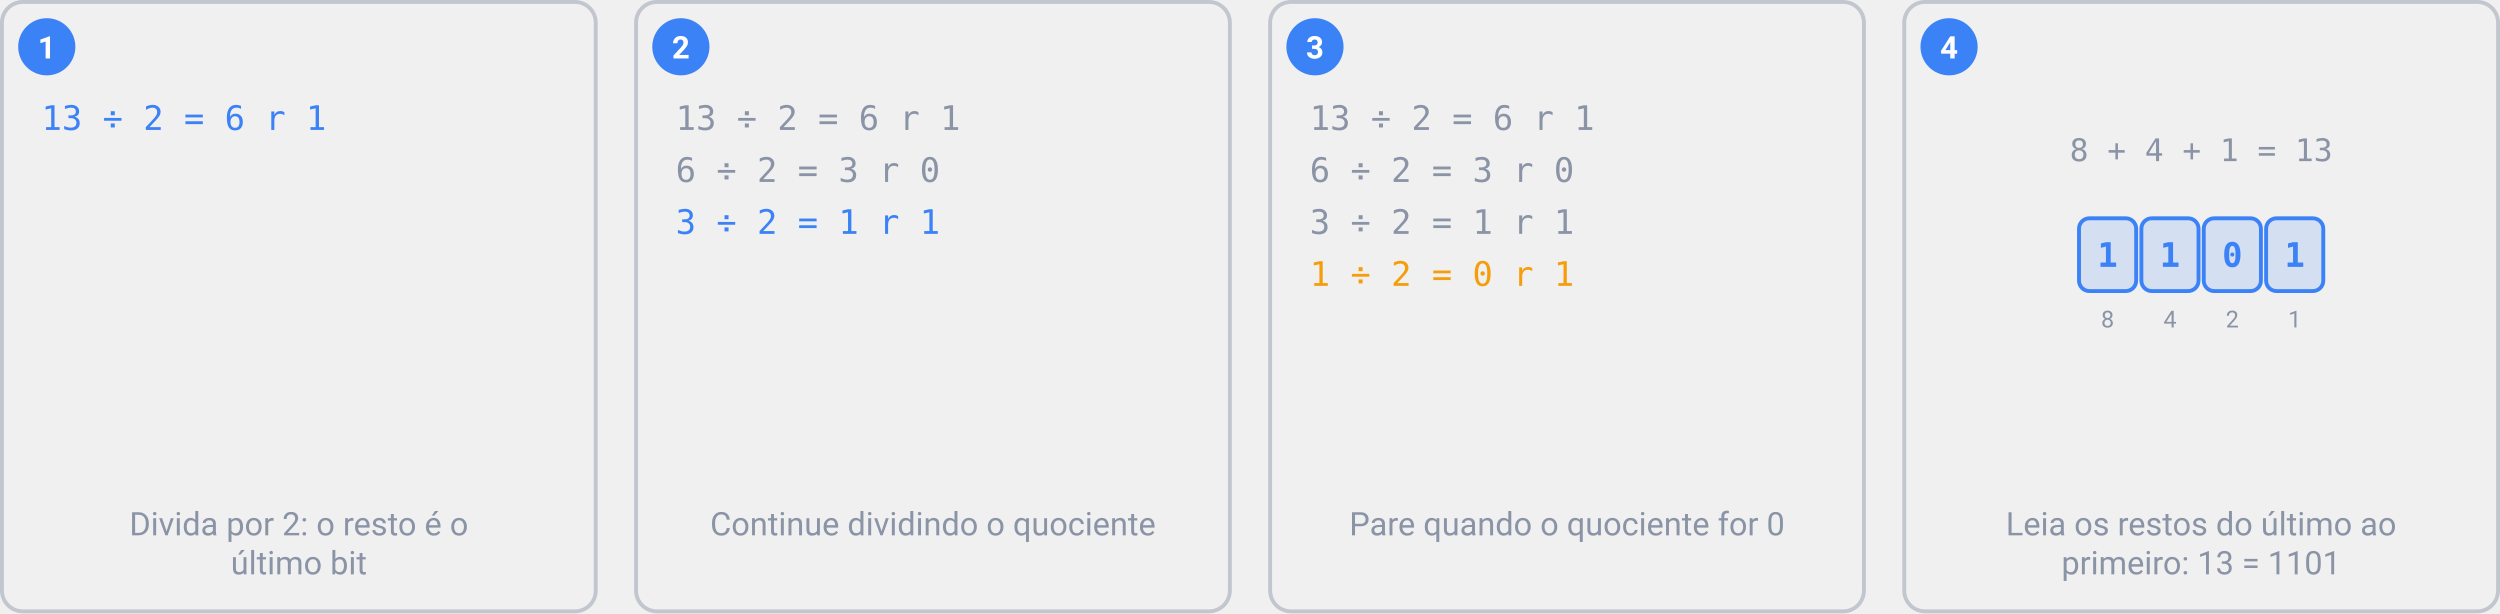
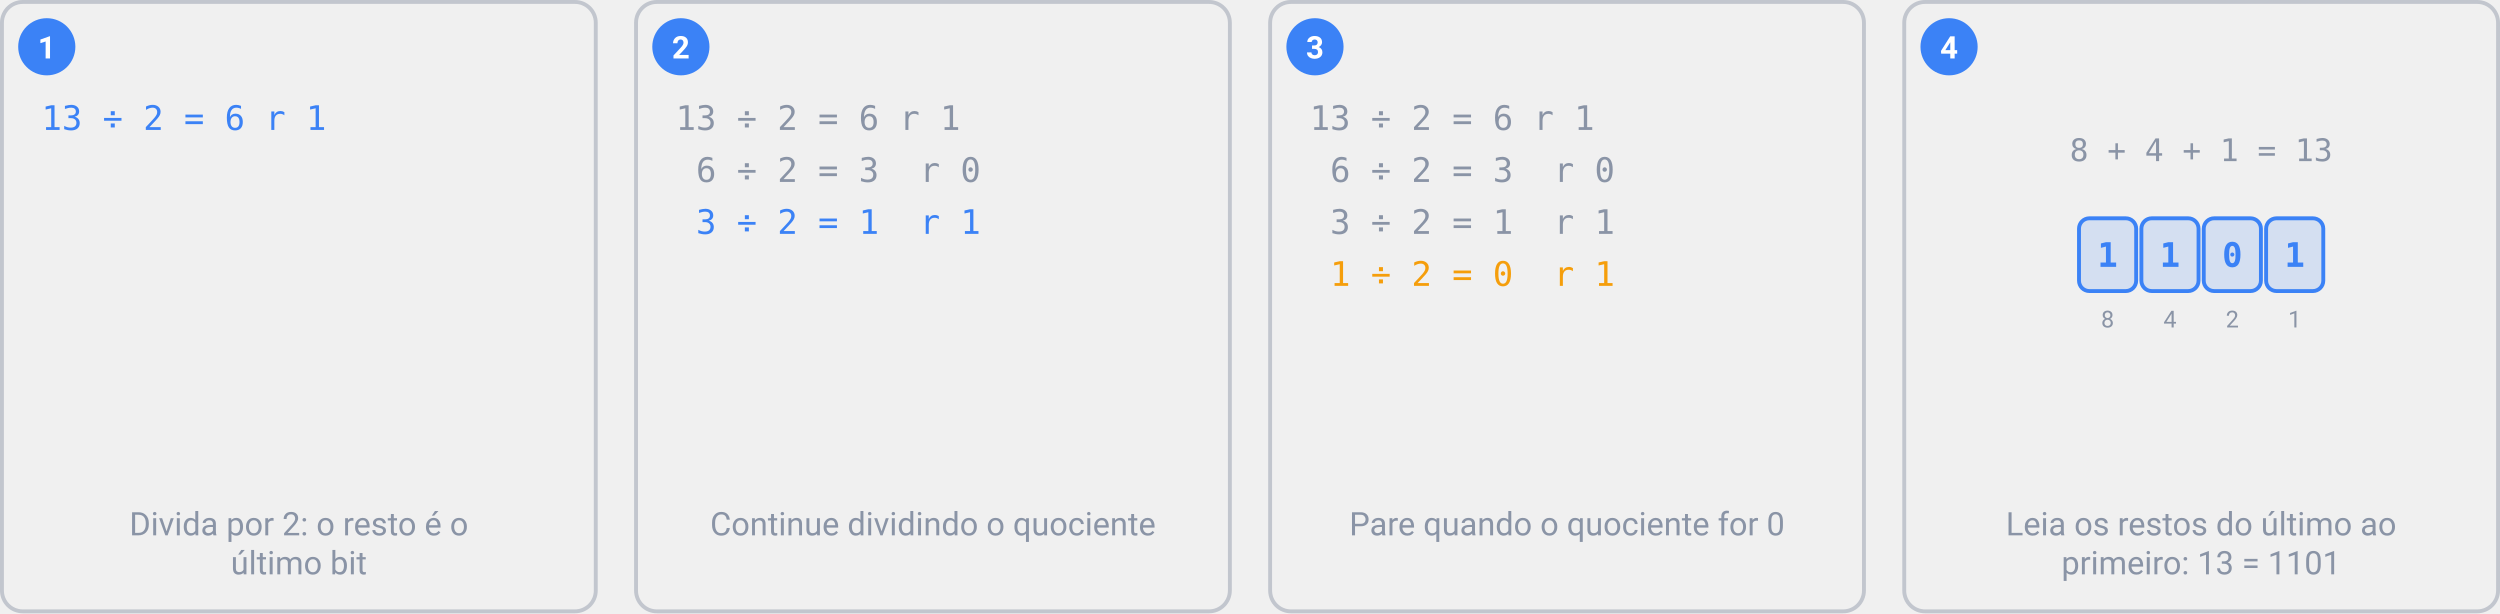
<svg xmlns="http://www.w3.org/2000/svg" viewBox="0 0 962 236" role="img" aria-label="Convertendo 13 para binário dividindo por 2: os restos 1, 0, 1, 1 lidos de trás para a frente dão 1101">
  <g transform="translate(0 0)">
    <rect x="0.75" y="0.75" width="228.5" height="234.5" rx="8" fill="none" stroke="#8a94a6" stroke-opacity="0.45" stroke-width="1.5" />
    <circle cx="18" cy="18" r="11" fill="#3b82f6" />
    <text x="18" y="22.5" fill="#ffffff" font-size="12" font-weight="700" text-anchor="middle" font-family="-apple-system, 'Segoe UI', Roboto, sans-serif">1</text>
    <text x="16" y="50" fill="#3b82f6" font-size="13" text-anchor="start" font-family="ui-monospace, Menlo, Consolas, monospace">13 ÷ 2 = 6  r 1</text>
    <text x="115.0" y="206" fill="#8a94a6" font-size="12.5" text-anchor="middle" font-family="-apple-system, 'Segoe UI', Roboto, sans-serif">Divida por 2: o resto é o</text>
    <text x="115.0" y="221" fill="#8a94a6" font-size="12.5" text-anchor="middle" font-family="-apple-system, 'Segoe UI', Roboto, sans-serif">último bit</text>
  </g>
  <g transform="translate(244 0)">
    <rect x="0.75" y="0.75" width="228.5" height="234.5" rx="8" fill="none" stroke="#8a94a6" stroke-opacity="0.45" stroke-width="1.5" />
    <circle cx="18" cy="18" r="11" fill="#3b82f6" />
    <text x="18" y="22.5" fill="#ffffff" font-size="12" font-weight="700" text-anchor="middle" font-family="-apple-system, 'Segoe UI', Roboto, sans-serif">2</text>
    <text x="16" y="50" fill="#8a94a6" font-size="13" text-anchor="start" font-family="ui-monospace, Menlo, Consolas, monospace">13 ÷ 2 = 6  r 1</text>
-     <text x="16" y="70" fill="#8a94a6" font-size="13" text-anchor="start" font-family="ui-monospace, Menlo, Consolas, monospace"> 6 ÷ 2 = 3  r 0</text>
-     <text x="16" y="90" fill="#3b82f6" font-size="13" text-anchor="start" font-family="ui-monospace, Menlo, Consolas, monospace"> 3 ÷ 2 = 1  r 1</text>
+     <text x="16" y="70" fill="#8a94a6" font-size="13" text-anchor="start" font-family="ui-monospace, Menlo, Consolas, monospace" xml:space="preserve"> 6 ÷ 2 = 3  r 0</text>
+     <text x="16" y="90" fill="#3b82f6" font-size="13" text-anchor="start" font-family="ui-monospace, Menlo, Consolas, monospace" xml:space="preserve"> 3 ÷ 2 = 1  r 1</text>
    <text x="115.0" y="206" fill="#8a94a6" font-size="12.5" text-anchor="middle" font-family="-apple-system, 'Segoe UI', Roboto, sans-serif">Continue dividindo o quociente</text>
  </g>
  <g transform="translate(488 0)">
    <rect x="0.75" y="0.75" width="228.5" height="234.5" rx="8" fill="none" stroke="#8a94a6" stroke-opacity="0.45" stroke-width="1.5" />
    <circle cx="18" cy="18" r="11" fill="#3b82f6" />
    <text x="18" y="22.5" fill="#ffffff" font-size="12" font-weight="700" text-anchor="middle" font-family="-apple-system, 'Segoe UI', Roboto, sans-serif">3</text>
    <text x="16" y="50" fill="#8a94a6" font-size="13" text-anchor="start" font-family="ui-monospace, Menlo, Consolas, monospace">13 ÷ 2 = 6  r 1</text>
-     <text x="16" y="70" fill="#8a94a6" font-size="13" text-anchor="start" font-family="ui-monospace, Menlo, Consolas, monospace"> 6 ÷ 2 = 3  r 0</text>
-     <text x="16" y="90" fill="#8a94a6" font-size="13" text-anchor="start" font-family="ui-monospace, Menlo, Consolas, monospace"> 3 ÷ 2 = 1  r 1</text>
-     <text x="16" y="110" fill="#f59e0b" font-size="13" text-anchor="start" font-family="ui-monospace, Menlo, Consolas, monospace"> 1 ÷ 2 = 0  r 1</text>
+     <text x="16" y="70" fill="#8a94a6" font-size="13" text-anchor="start" font-family="ui-monospace, Menlo, Consolas, monospace" xml:space="preserve"> 6 ÷ 2 = 3  r 0</text>
+     <text x="16" y="90" fill="#8a94a6" font-size="13" text-anchor="start" font-family="ui-monospace, Menlo, Consolas, monospace" xml:space="preserve"> 3 ÷ 2 = 1  r 1</text>
+     <text x="16" y="110" fill="#f59e0b" font-size="13" text-anchor="start" font-family="ui-monospace, Menlo, Consolas, monospace" xml:space="preserve"> 1 ÷ 2 = 0  r 1</text>
    <text x="115.0" y="206" fill="#8a94a6" font-size="12.5" text-anchor="middle" font-family="-apple-system, 'Segoe UI', Roboto, sans-serif">Pare quando o quociente for 0</text>
  </g>
  <g transform="translate(732 0)">
    <rect x="0.75" y="0.75" width="228.5" height="234.5" rx="8" fill="none" stroke="#8a94a6" stroke-opacity="0.45" stroke-width="1.5" />
    <circle cx="18" cy="18" r="11" fill="#3b82f6" />
    <text x="18" y="22.5" fill="#ffffff" font-size="12" font-weight="700" text-anchor="middle" font-family="-apple-system, 'Segoe UI', Roboto, sans-serif">4</text>
    <rect x="68.0" y="84" width="22" height="28" rx="4" fill="#3b82f6" fill-opacity="0.15" stroke="#3b82f6" stroke-width="1.5" />
    <text x="79.0" y="102.68" fill="#3b82f6" font-size="13" text-anchor="middle" font-family="ui-monospace, Menlo, Consolas, monospace" font-weight="700">1</text>
    <text x="79.0" y="126" fill="#8a94a6" font-size="9" text-anchor="middle" font-family="-apple-system, 'Segoe UI', Roboto, sans-serif">8</text>
    <rect x="92.0" y="84" width="22" height="28" rx="4" fill="#3b82f6" fill-opacity="0.15" stroke="#3b82f6" stroke-width="1.5" />
    <text x="103.0" y="102.68" fill="#3b82f6" font-size="13" text-anchor="middle" font-family="ui-monospace, Menlo, Consolas, monospace" font-weight="700">1</text>
    <text x="103.0" y="126" fill="#8a94a6" font-size="9" text-anchor="middle" font-family="-apple-system, 'Segoe UI', Roboto, sans-serif">4</text>
    <rect x="116.0" y="84" width="22" height="28" rx="4" fill="#3b82f6" fill-opacity="0.15" stroke="#3b82f6" stroke-width="1.5" />
    <text x="127.0" y="102.68" fill="#3b82f6" font-size="13" text-anchor="middle" font-family="ui-monospace, Menlo, Consolas, monospace" font-weight="700">0</text>
    <text x="127.0" y="126" fill="#8a94a6" font-size="9" text-anchor="middle" font-family="-apple-system, 'Segoe UI', Roboto, sans-serif">2</text>
    <rect x="140.0" y="84" width="22" height="28" rx="4" fill="#3b82f6" fill-opacity="0.15" stroke="#3b82f6" stroke-width="1.5" />
    <text x="151.0" y="102.68" fill="#3b82f6" font-size="13" text-anchor="middle" font-family="ui-monospace, Menlo, Consolas, monospace" font-weight="700">1</text>
    <text x="151.0" y="126" fill="#8a94a6" font-size="9" text-anchor="middle" font-family="-apple-system, 'Segoe UI', Roboto, sans-serif">1</text>
    <text x="115.0" y="62" fill="#8a94a6" font-size="12" text-anchor="middle" font-family="ui-monospace, Menlo, Consolas, monospace">8 + 4 + 1 = 13</text>
    <text x="115.0" y="206" fill="#8a94a6" font-size="12.5" text-anchor="middle" font-family="-apple-system, 'Segoe UI', Roboto, sans-serif">Leia os restos do último ao</text>
    <text x="115.0" y="221" fill="#8a94a6" font-size="12.5" text-anchor="middle" font-family="-apple-system, 'Segoe UI', Roboto, sans-serif">primeiro: 13 = 1101</text>
  </g>
</svg>
